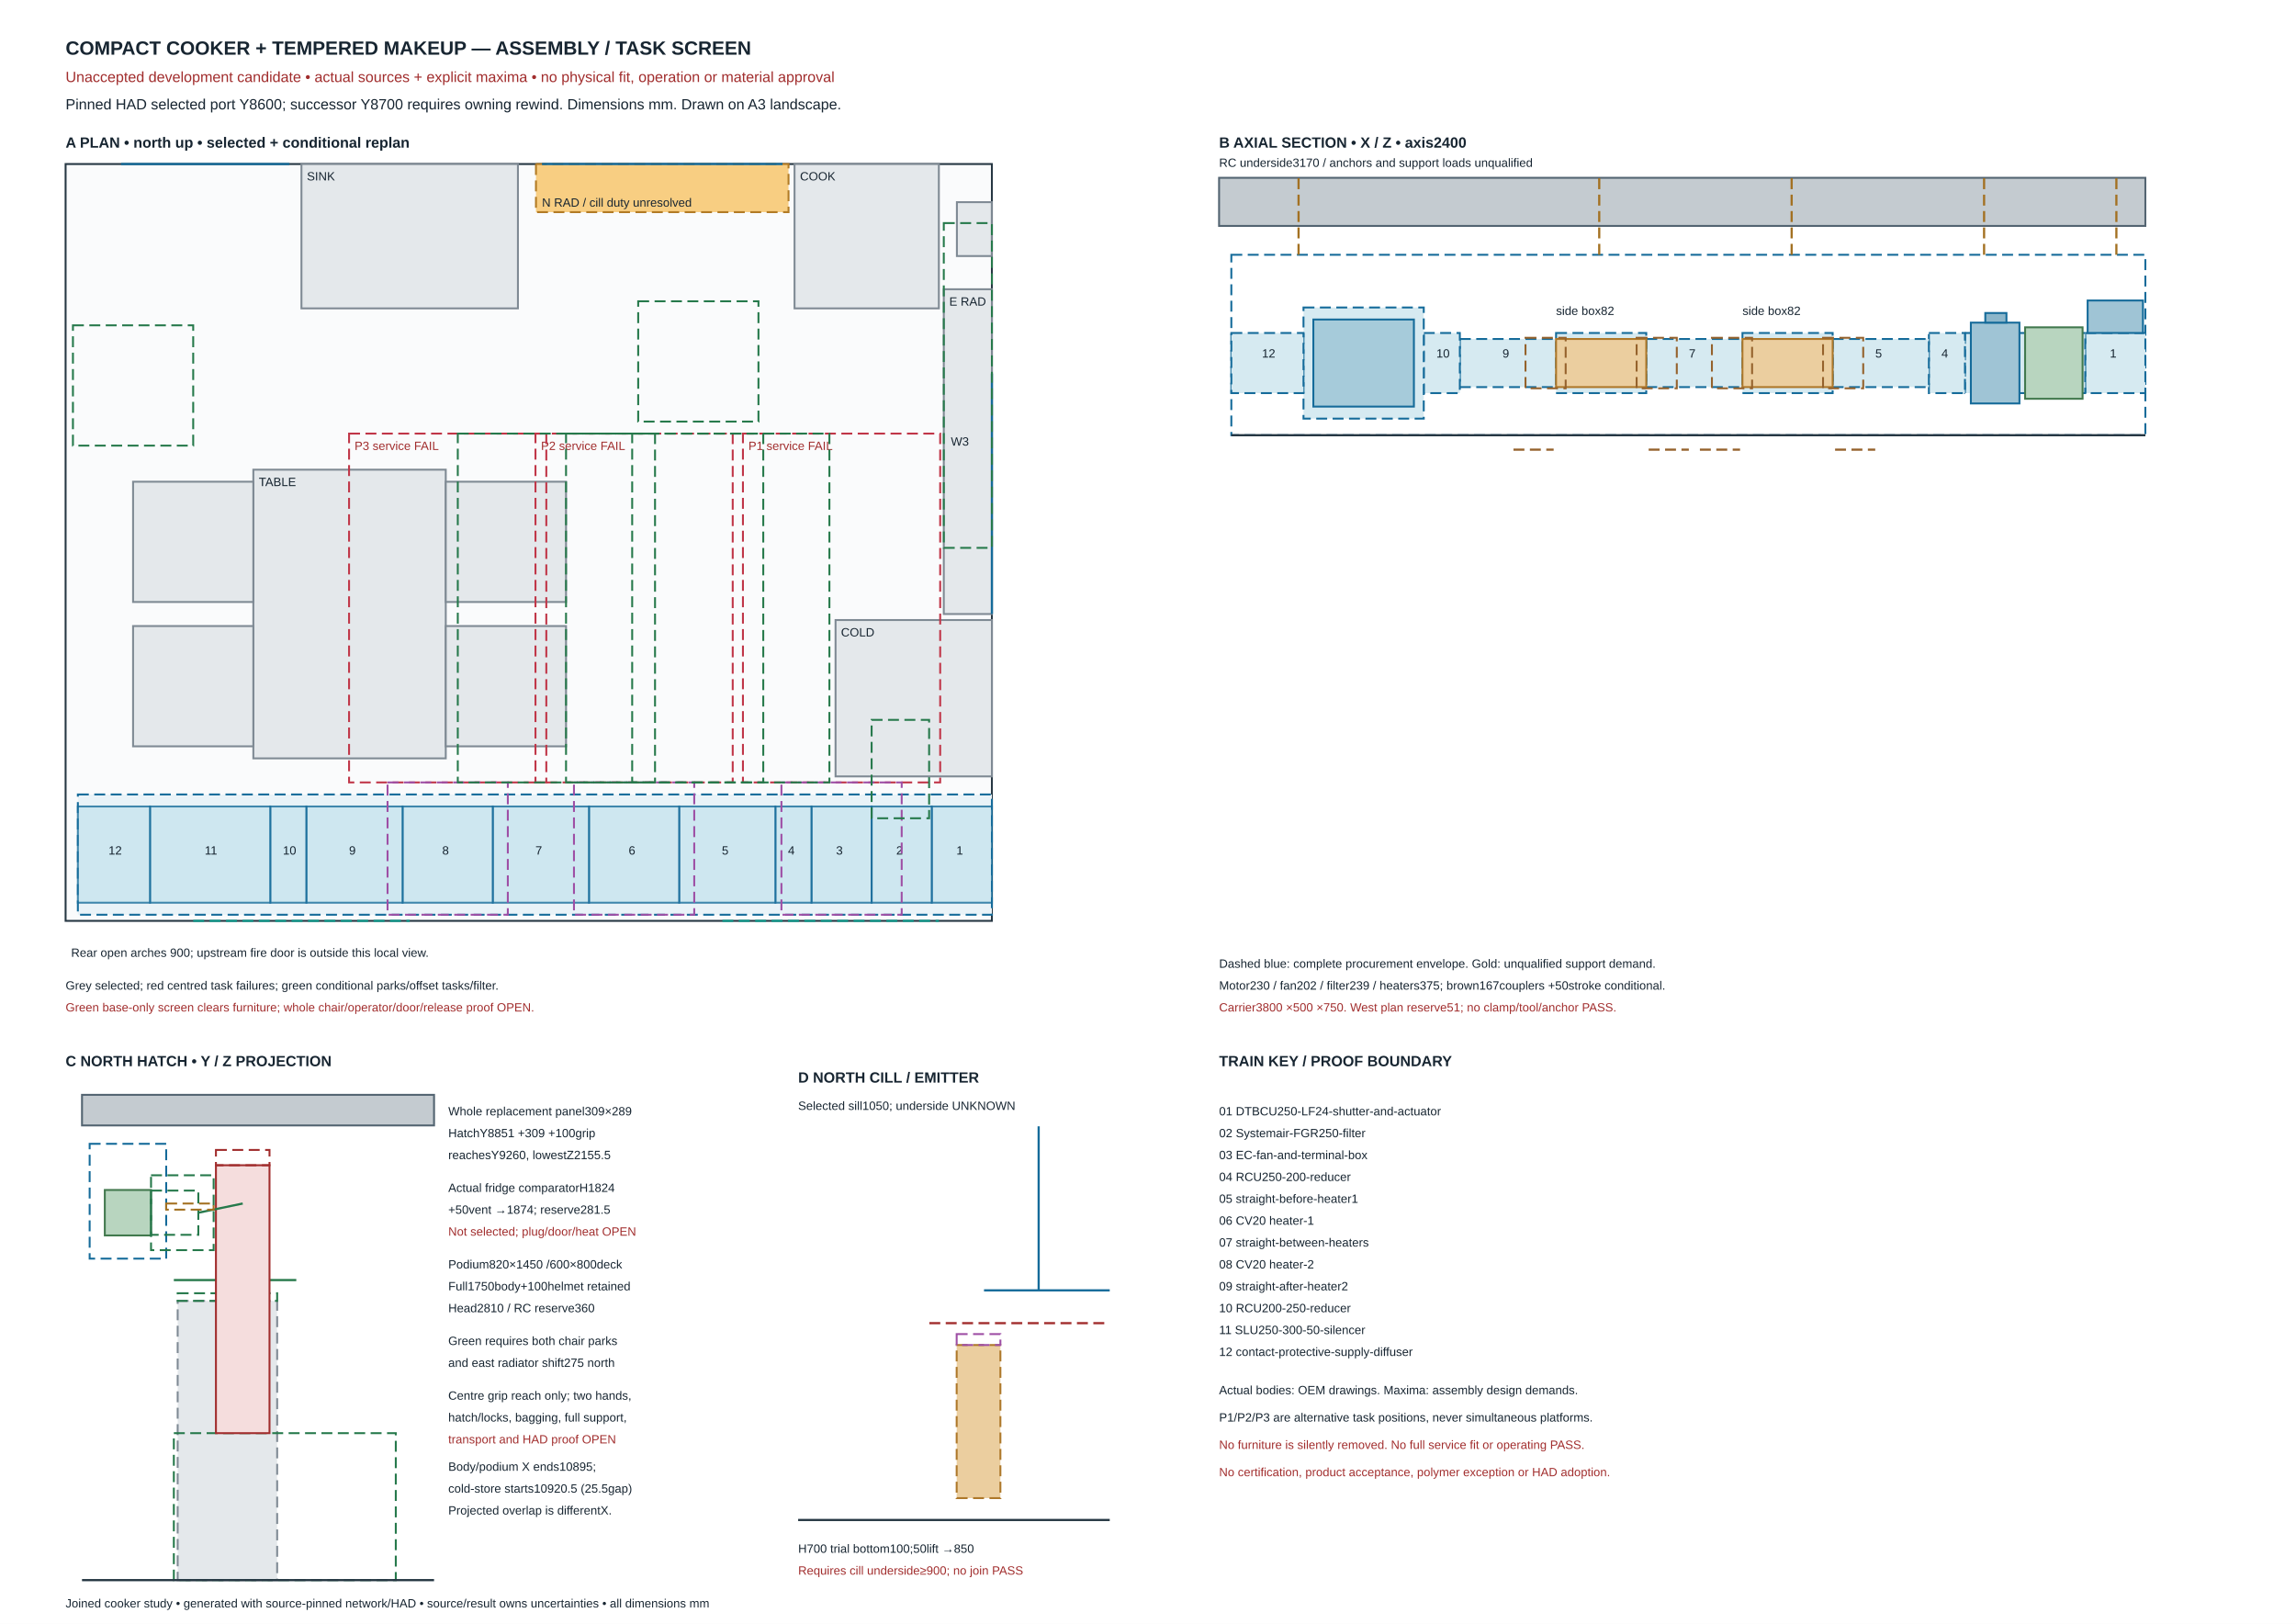
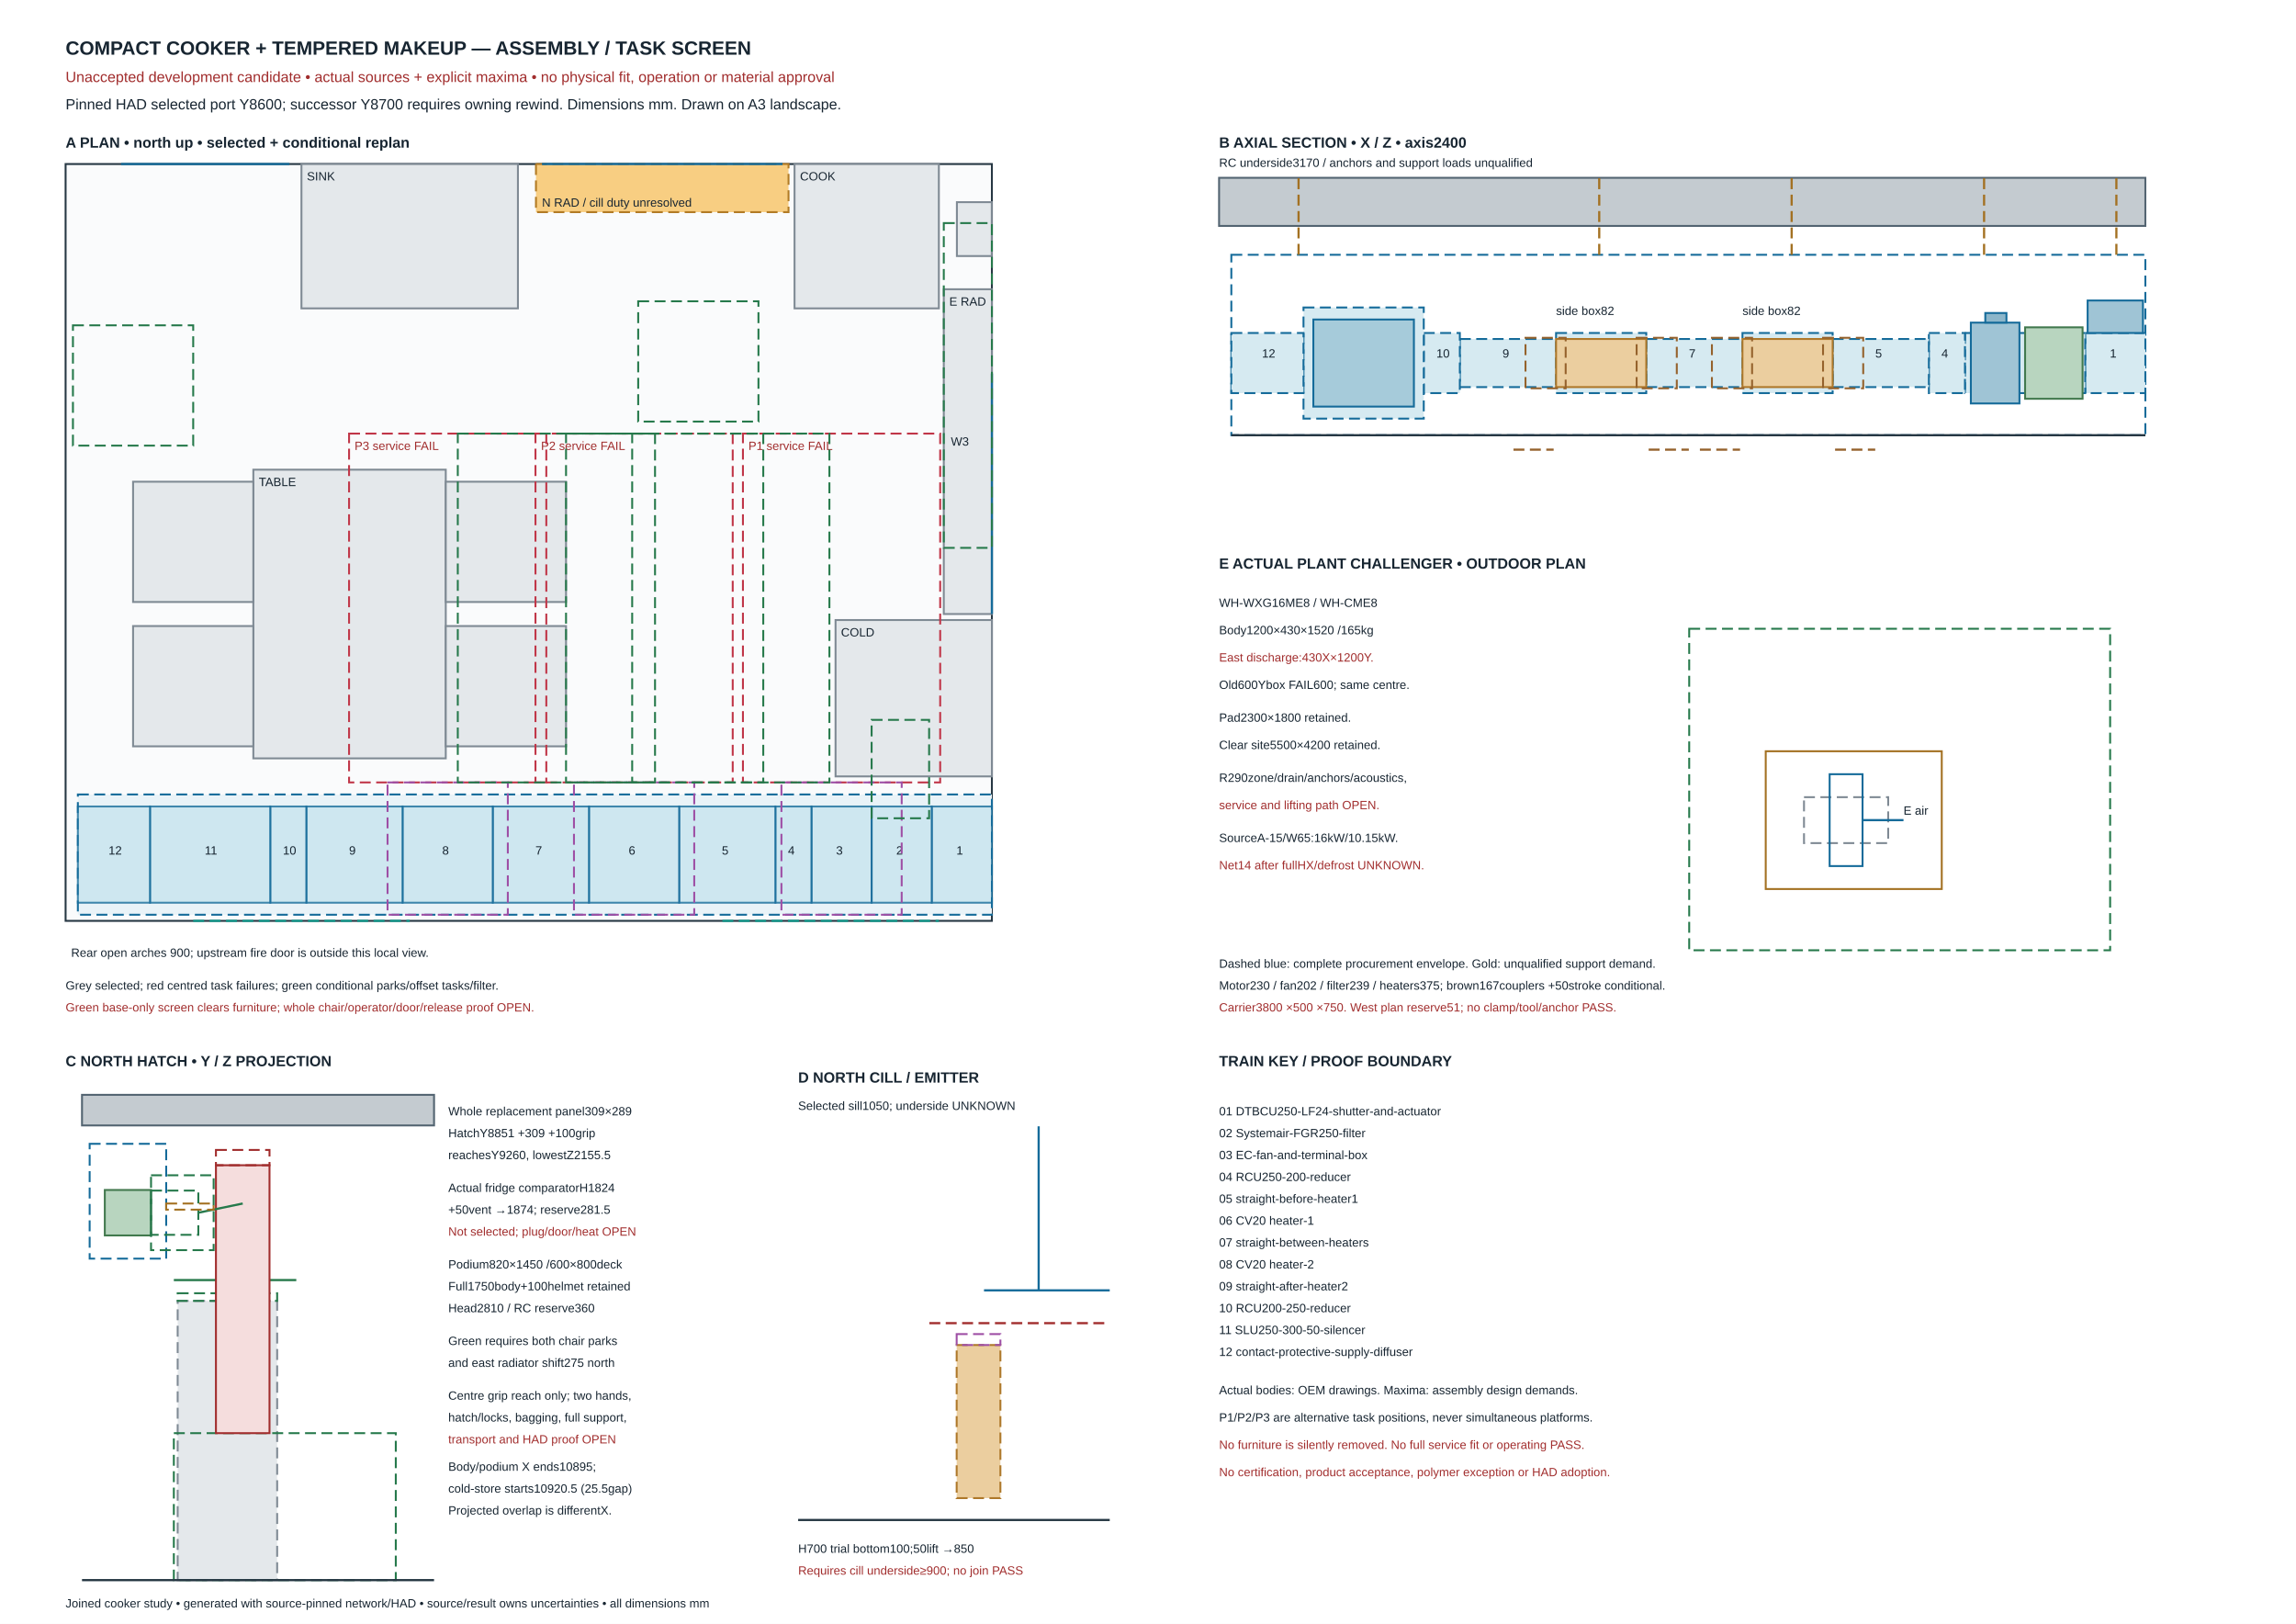
<svg xmlns="http://www.w3.org/2000/svg" width="420mm" height="297mm" viewBox="0 0 420 297">
  <rect width="420" height="297" fill="white" />
  <style>text{font-family:Arial,sans-serif;fill:#172531} .b{font-weight:bold}.s{font-size:2.7px}.xs{font-size:2.2px}.n{font-size:3.5px}.dash{stroke-dasharray:2 1}</style>
  <text x="12.000" y="10.000" class="n b">COMPACT COOKER + TEMPERED MAKEUP — ASSEMBLY / TASK SCREEN</text>
  <text x="12.000" y="15.000" class="s" style="fill:#a12d2d">Unaccepted development candidate • actual sources + explicit maxima • no physical fit, operation or material approval</text>
  <text x="12.000" y="20.000" class="s">Pinned HAD selected port Y8600; successor Y8700 requires owning rewind. Dimensions mm. Drawn on A3 landscape.</text>
  <text x="12.000" y="27.000" class="s b">A  PLAN • north up • selected + conditional replan</text>
  <rect x="12.000" y="30.000" width="169.444" height="138.424" fill="#fafbfc" stroke="#263743" stroke-width="0.35" opacity="1" />
  <rect x="46.342" y="85.902" width="35.200" height="52.800" fill="#e4e8eb" stroke="#7f8a94" stroke-width="0.35" opacity="1" />
  <text x="47.342" y="88.902" class="xs">TABLE</text>
  <rect x="24.342" y="114.502" width="22.000" height="22.000" fill="#e4e8eb" stroke="#7f8a94" stroke-width="0.35" opacity="1" />
  <rect x="24.342" y="88.102" width="22.000" height="22.000" fill="#e4e8eb" stroke="#7f8a94" stroke-width="0.35" opacity="1" />
  <rect x="81.542" y="114.502" width="22.000" height="22.000" fill="#e4e8eb" stroke="#7f8a94" stroke-width="0.35" opacity="1" />
  <rect x="81.542" y="88.102" width="22.000" height="22.000" fill="#e4e8eb" stroke="#7f8a94" stroke-width="0.35" opacity="1" />
  <rect x="55.142" y="30.000" width="39.600" height="26.400" fill="#e4e8eb" stroke="#7f8a94" stroke-width="0.35" opacity="1" />
  <text x="56.142" y="33.000" class="xs">SINK</text>
  <rect x="145.342" y="30.000" width="26.400" height="26.400" fill="#e4e8eb" stroke="#7f8a94" stroke-width="0.35" opacity="1" />
  <text x="146.342" y="33.000" class="xs">COOK</text>
  <rect x="152.844" y="113.402" width="28.600" height="28.600" fill="#e4e8eb" stroke="#7f8a94" stroke-width="0.35" opacity="1" />
  <text x="153.844" y="116.402" class="xs">COLD</text>
  <rect x="175.042" y="36.974" width="6.380" height="9.856" fill="#e4e8eb" stroke="#7f8a94" stroke-width="0.35" opacity="1" />
  <rect x="172.644" y="52.902" width="8.800" height="59.400" fill="#e4e8eb" stroke="#7f8a94" stroke-width="0.35" opacity="1" />
  <text x="173.644" y="55.902" class="xs">E RAD</text>
  <rect x="98.042" y="30.000" width="46.200" height="8.800" fill="#f8ce82" stroke="#b27b25" stroke-width="0.35" opacity="1" class="dash" />
  <text x="99.142" y="37.800" class="xs">N RAD / cill duty unresolved</text>
  <path d="M22.142,30.000 L52.942,30.000" stroke="#156b9a" stroke-width="0.4" fill="none" />
  <path d="M99.142,30.000 L143.142,30.000" stroke="#156b9a" stroke-width="0.4" fill="none" />
  <path d="M181.444,112.302 L181.444,68.302" stroke="#156b9a" stroke-width="0.4" fill="none" />
  <text x="173.942" y="81.502" class="xs">W3</text>
  <path d="M35.342,168.424 L74.942,168.424" stroke="#13998c" stroke-width="0.4" fill="none" class="dash" />
  <path d="M132.142,168.424 L171.742,168.424" stroke="#13998c" stroke-width="0.4" fill="none" class="dash" />
  <text x="13.000" y="175.000" class="xs">Rear open arches 900; upstream fire door is outside this local view.</text>
  <rect x="14.244" y="145.302" width="167.200" height="22.000" fill="#e9f3f8" stroke="#156b9a" stroke-width="0.35" opacity="1" class="dash" />
  <rect x="170.444" y="147.502" width="11.000" height="17.600" fill="#c7e4ed" stroke="#156b9a" stroke-width="0.35" opacity="0.8" />
  <text x="174.944" y="156.302" class="xs">1</text>
  <rect x="159.444" y="147.502" width="11.000" height="17.600" fill="#c7e4ed" stroke="#156b9a" stroke-width="0.35" opacity="0.8" />
  <text x="163.944" y="156.302" class="xs">2</text>
  <rect x="148.444" y="147.502" width="11.000" height="17.600" fill="#c7e4ed" stroke="#156b9a" stroke-width="0.35" opacity="0.8" />
  <text x="152.944" y="156.302" class="xs">3</text>
  <rect x="141.844" y="147.502" width="6.600" height="17.600" fill="#c7e4ed" stroke="#156b9a" stroke-width="0.35" opacity="0.8" />
  <text x="144.144" y="156.302" class="xs">4</text>
  <rect x="124.244" y="147.502" width="17.600" height="17.600" fill="#c7e4ed" stroke="#156b9a" stroke-width="0.35" opacity="0.8" />
  <text x="132.044" y="156.302" class="xs">5</text>
  <rect x="107.744" y="147.502" width="16.500" height="17.600" fill="#c7e4ed" stroke="#156b9a" stroke-width="0.35" opacity="0.8" />
  <text x="114.994" y="156.302" class="xs">6</text>
  <rect x="90.144" y="147.502" width="17.600" height="17.600" fill="#c7e4ed" stroke="#156b9a" stroke-width="0.35" opacity="0.8" />
  <text x="97.944" y="156.302" class="xs">7</text>
  <rect x="73.644" y="147.502" width="16.500" height="17.600" fill="#c7e4ed" stroke="#156b9a" stroke-width="0.35" opacity="0.8" />
  <text x="80.894" y="156.302" class="xs">8</text>
  <rect x="56.044" y="147.502" width="17.600" height="17.600" fill="#c7e4ed" stroke="#156b9a" stroke-width="0.35" opacity="0.8" />
  <text x="63.844" y="156.302" class="xs">9</text>
  <rect x="49.444" y="147.502" width="6.600" height="17.600" fill="#c7e4ed" stroke="#156b9a" stroke-width="0.35" opacity="0.8" />
  <text x="51.744" y="156.302" class="xs">10</text>
  <rect x="27.444" y="147.502" width="22.000" height="17.600" fill="#c7e4ed" stroke="#156b9a" stroke-width="0.35" opacity="0.8" />
  <text x="37.444" y="156.302" class="xs">11</text>
  <rect x="14.244" y="147.502" width="13.200" height="17.600" fill="#c7e4ed" stroke="#156b9a" stroke-width="0.35" opacity="0.8" />
  <text x="19.844" y="156.302" class="xs">12</text>
  <rect x="135.904" y="79.302" width="36.080" height="63.800" fill="none" stroke="#c03648" stroke-width="0.35" opacity="1" class="dash" />
  <text x="136.904" y="82.302" class="xs" style="fill:#a12d2d">P1 service FAIL</text>
  <rect x="97.954" y="79.302" width="36.080" height="63.800" fill="none" stroke="#c03648" stroke-width="0.35" opacity="1" class="dash" />
  <text x="98.954" y="82.302" class="xs" style="fill:#a12d2d">P2 service FAIL</text>
  <rect x="63.854" y="79.302" width="36.080" height="63.800" fill="none" stroke="#c03648" stroke-width="0.35" opacity="1" class="dash" />
  <text x="64.854" y="82.302" class="xs" style="fill:#a12d2d">P3 service FAIL</text>
  <rect x="142.944" y="143.102" width="22.000" height="24.200" fill="none" stroke="#9e4fa5" stroke-width="0.35" opacity="1" class="dash" />
  <rect x="104.994" y="143.102" width="22.000" height="24.200" fill="none" stroke="#9e4fa5" stroke-width="0.35" opacity="1" class="dash" />
  <rect x="70.894" y="143.102" width="22.000" height="24.200" fill="none" stroke="#9e4fa5" stroke-width="0.35" opacity="1" class="dash" />
  <rect x="83.742" y="79.302" width="36.080" height="63.800" fill="none" stroke="#26794b" stroke-width="0.35" opacity="1" class="dash" />
  <rect x="103.542" y="79.302" width="36.080" height="63.800" fill="none" stroke="#26794b" stroke-width="0.35" opacity="1" class="dash" />
  <rect x="115.642" y="79.302" width="36.080" height="63.800" fill="none" stroke="#26794b" stroke-width="0.35" opacity="1" class="dash" />
  <rect x="13.342" y="59.502" width="22.000" height="22.000" fill="none" stroke="#26794b" stroke-width="0.35" opacity="1" class="dash" />
  <rect x="116.742" y="55.102" width="22.000" height="22.000" fill="none" stroke="#26794b" stroke-width="0.35" opacity="1" class="dash" />
  <rect x="172.644" y="40.802" width="8.800" height="59.400" fill="none" stroke="#26794b" stroke-width="0.35" opacity="1" class="dash" />
  <rect x="159.444" y="131.662" width="10.516" height="17.996" fill="none" stroke="#26794b" stroke-width="0.35" opacity="1" class="dash" />
  <text x="12.000" y="181.000" class="xs">Grey selected; red centred task failures; green conditional parks/offset tasks/filter.</text>
  <text x="12.000" y="185.000" class="xs" style="fill:#a12d2d">Green base-only screen clears furniture; whole chair/operator/door/release proof OPEN.</text>
  <text x="223.000" y="27.000" class="s b">B  AXIAL SECTION • X / Z • axis2400</text>
  <rect x="223.000" y="32.520" width="169.444" height="8.800" fill="#c4cbd0" stroke="#536471" stroke-width="0.35" opacity="1" />
  <text x="223.000" y="30.520" class="xs">RC underside3170 / anchors and support loads unqualified</text>
  <rect x="225.244" y="46.600" width="167.200" height="33.000" fill="none" stroke="#156b9a" stroke-width="0.35" opacity="1" class="dash" />
  <rect x="381.444" y="60.900" width="11.000" height="11.000" fill="#d6eaf1" stroke="#156b9a" stroke-width="0.35" opacity="1" class="dash" />
  <text x="385.944" y="65.400" class="xs">1</text>
  <rect x="370.444" y="60.900" width="11.000" height="11.000" fill="#d6eaf1" stroke="#156b9a" stroke-width="0.35" opacity="1" class="dash" />
  <text x="374.944" y="65.400" class="xs">2</text>
  <rect x="359.444" y="60.900" width="11.000" height="11.000" fill="#d6eaf1" stroke="#156b9a" stroke-width="0.35" opacity="1" class="dash" />
  <text x="363.944" y="65.400" class="xs">3</text>
  <rect x="352.844" y="60.900" width="6.600" height="11.000" fill="#d6eaf1" stroke="#156b9a" stroke-width="0.35" opacity="1" class="dash" />
  <text x="355.144" y="65.400" class="xs">4</text>
  <rect x="335.244" y="62.000" width="17.600" height="8.800" fill="#d6eaf1" stroke="#156b9a" stroke-width="0.35" opacity="1" class="dash" />
  <text x="343.044" y="65.400" class="xs">5</text>
  <rect x="318.744" y="60.900" width="16.500" height="11.000" fill="#d6eaf1" stroke="#156b9a" stroke-width="0.35" opacity="1" class="dash" />
  <text x="325.994" y="65.400" class="xs">6</text>
  <rect x="301.144" y="62.000" width="17.600" height="8.800" fill="#d6eaf1" stroke="#156b9a" stroke-width="0.35" opacity="1" class="dash" />
  <text x="308.944" y="65.400" class="xs">7</text>
  <rect x="284.644" y="60.900" width="16.500" height="11.000" fill="#d6eaf1" stroke="#156b9a" stroke-width="0.35" opacity="1" class="dash" />
  <text x="291.894" y="65.400" class="xs">8</text>
  <rect x="267.044" y="62.000" width="17.600" height="8.800" fill="#d6eaf1" stroke="#156b9a" stroke-width="0.35" opacity="1" class="dash" />
  <text x="274.844" y="65.400" class="xs">9</text>
  <rect x="260.444" y="60.900" width="6.600" height="11.000" fill="#d6eaf1" stroke="#156b9a" stroke-width="0.35" opacity="1" class="dash" />
  <text x="262.744" y="65.400" class="xs">10</text>
  <rect x="238.444" y="56.236" width="22.000" height="20.328" fill="#d6eaf1" stroke="#156b9a" stroke-width="0.35" opacity="1" class="dash" />
  <text x="248.444" y="65.400" class="xs">11</text>
  <rect x="225.244" y="60.900" width="13.200" height="11.000" fill="#d6eaf1" stroke="#156b9a" stroke-width="0.35" opacity="1" class="dash" />
  <text x="230.844" y="65.400" class="xs">12</text>
  <rect x="381.884" y="54.960" width="10.120" height="5.940" fill="#9fc4d5" stroke="#156b9a" stroke-width="0.35" opacity="1" />
  <rect x="360.522" y="59.008" width="8.888" height="14.784" fill="#9fc4d5" stroke="#156b9a" stroke-width="0.35" opacity="1" />
  <rect x="363.162" y="57.248" width="3.872" height="1.760" fill="#8cb6ca" stroke="#156b9a" stroke-width="0.35" opacity="1" />
  <rect x="370.444" y="59.866" width="10.516" height="13.068" fill="#b8d5bf" stroke="#42794e" stroke-width="0.35" opacity="1" />
  <rect x="318.744" y="62.000" width="16.500" height="8.800" fill="#ebce9f" stroke="#ae782a" stroke-width="0.35" opacity="1" />
  <text x="318.744" y="57.600" class="xs">side box82</text>
  <rect x="284.644" y="62.000" width="16.500" height="8.800" fill="#ebce9f" stroke="#ae782a" stroke-width="0.35" opacity="1" />
  <text x="284.644" y="57.600" class="xs">side box82</text>
  <rect x="240.248" y="58.436" width="18.392" height="15.928" fill="#a6cbda" stroke="#156b9a" stroke-width="0.35" opacity="1" />
  <rect x="313.156" y="61.780" width="7.348" height="9.240" fill="none" stroke="#95622c" stroke-width="0.35" opacity="1" class="dash" />
  <path d="M310.956,82.240 L318.304,82.240" stroke="#95622c" stroke-width="0.4" fill="none" class="dash" />
  <rect x="333.484" y="61.780" width="7.348" height="9.240" fill="none" stroke="#95622c" stroke-width="0.35" opacity="1" class="dash" />
  <path d="M335.684,82.240 L343.032,82.240" stroke="#95622c" stroke-width="0.4" fill="none" class="dash" />
  <rect x="279.056" y="61.780" width="7.348" height="9.240" fill="none" stroke="#95622c" stroke-width="0.35" opacity="1" class="dash" />
  <path d="M276.856,82.240 L284.204,82.240" stroke="#95622c" stroke-width="0.4" fill="none" class="dash" />
  <rect x="299.384" y="61.780" width="7.348" height="9.240" fill="none" stroke="#95622c" stroke-width="0.35" opacity="1" class="dash" />
  <path d="M301.584,82.240 L308.932,82.240" stroke="#95622c" stroke-width="0.4" fill="none" class="dash" />
  <path d="M237.542,46.600 L237.542,32.520" stroke="#a37122" stroke-width="0.4" fill="none" class="dash" />
  <path d="M292.542,46.600 L292.542,32.520" stroke="#a37122" stroke-width="0.4" fill="none" class="dash" />
  <path d="M327.742,46.600 L327.742,32.520" stroke="#a37122" stroke-width="0.4" fill="none" class="dash" />
  <path d="M362.942,46.600 L362.942,32.520" stroke="#a37122" stroke-width="0.4" fill="none" class="dash" />
  <path d="M387.142,46.600 L387.142,32.520" stroke="#a37122" stroke-width="0.4" fill="none" class="dash" />
  <path d="M225.244,79.600 L392.444,79.600" stroke="#263743" stroke-width="0.4" fill="none" />
  <text x="223.000" y="177.000" class="xs">Dashed blue: complete procurement envelope. Gold: unqualified support demand.</text>
  <text x="223.000" y="181.000" class="xs">Motor230 / fan202 / filter239 / heaters375; brown167couplers +50stroke conditional.</text>
  <text x="223.000" y="185.000" class="xs" style="fill:#a12d2d">Carrier3800 ×500 ×750. West plan reserve51; no clamp/tool/anchor PASS.</text>
+   <text x="223.000" y="104.000" class="s b">E  ACTUAL PLANT CHALLENGER • OUTDOOR PLAN</text>
+   <rect x="309.000" y="115.000" width="77.000" height="58.800" fill="none" stroke="#26794b" stroke-width="0.35" opacity="1" class="dash" />
+   <rect x="323.000" y="137.400" width="32.200" height="25.200" fill="none" stroke="#a37122" stroke-width="0.35" opacity="1" />
+   <rect x="330.000" y="145.800" width="15.400" height="8.400" fill="none" stroke="#7f8a94" stroke-width="0.35" opacity="1" class="dash" />
+   <rect x="334.690" y="141.600" width="6.020" height="16.800" fill="none" stroke="#156b9a" stroke-width="0.35" opacity="1" />
+   <path d="M340.710,150.000 L348.200,150.000" stroke="#156b9a" stroke-width="0.4" fill="none" />
+   <text x="348.200" y="149.000" class="xs">E air</text>
+   <text x="223.000" y="111.000" class="xs">WH-WXG16ME8 / WH-CME8</text>
+   <text x="223.000" y="116.000" class="xs">Body1200×430×1520 /165kg</text>
+   <text x="223.000" y="121.000" class="xs" style="fill:#a12d2d">East discharge:430X×1200Y.</text>
+   <text x="223.000" y="126.000" class="xs">Old600Ybox FAIL600; same centre.</text>
+   <text x="223.000" y="132.000" class="xs">Pad2300×1800 retained.</text>
+   <text x="223.000" y="137.000" class="xs">Clear site5500×4200 retained.</text>
+   <text x="223.000" y="143.000" class="xs">R290zone/drain/anchors/acoustics,</text>
+   <text x="223.000" y="148.000" class="xs" style="fill:#a12d2d">service and lifting path OPEN.</text>
+   <text x="223.000" y="154.000" class="xs">SourceA-15/W65:16kW/10.15kW.</text>
+   <text x="223.000" y="159.000" class="xs" style="fill:#a12d2d">Net14 after fullHX/defrost UNKNOWN.</text>
  <text x="12.000" y="195.000" class="s b">C  NORTH HATCH • Y / Z PROJECTION</text>
  <rect x="15.000" y="200.240" width="64.400" height="5.600" fill="#c4cbd0" stroke="#536471" stroke-width="0.35" opacity="1" />
  <rect x="16.400" y="209.200" width="14.000" height="21.000" fill="none" stroke="#156b9a" stroke-width="0.35" opacity="1" class="dash" />
  <rect x="19.172" y="217.642" width="8.456" height="8.316" fill="#b8d5bf" stroke="#42794e" stroke-width="0.35" opacity="1" />
  <rect x="27.628" y="217.754" width="8.652" height="8.092" fill="none" stroke="#26794b" stroke-width="0.35" opacity="1" class="dash" />
  <rect x="27.628" y="214.954" width="11.452" height="13.692" fill="none" stroke="#26794b" stroke-width="0.35" opacity="1" class="dash" />
  <rect x="32.500" y="237.928" width="18.200" height="51.072" fill="#e4e8eb" stroke="#7f8a94" stroke-width="0.35" opacity="1" class="dash" />
  <rect x="32.500" y="236.528" width="18.200" height="1.400" fill="none" stroke="#26794b" stroke-width="0.35" opacity="1" class="dash" />
  <rect x="31.800" y="262.120" width="40.600" height="26.880" fill="none" stroke="#26794b" stroke-width="0.35" opacity="1" class="dash" />
  <path d="M31.800,234.120 L54.200,234.120" stroke="#26794b" stroke-width="0.4" fill="none" />
  <rect x="39.500" y="213.120" width="9.800" height="49.000" fill="#f5dddd" stroke="#a12d2d" stroke-width="0.35" opacity="1" />
  <rect x="39.500" y="210.320" width="9.800" height="2.800" fill="none" stroke="#a12d2d" stroke-width="0.35" opacity="1" class="dash" />
  <path d="M44.400,220.120 L36.280,221.800" stroke="#26794b" stroke-width="0.4" fill="none" />
  <rect x="30.400" y="220.120" width="8.680" height="1.120" fill="none" stroke="#a37122" stroke-width="0.35" opacity="1" class="dash" />
  <path d="M15.000,289.000 L79.400,289.000" stroke="#263743" stroke-width="0.4" fill="none" />
  <text x="82.000" y="204.000" class="xs">Whole replacement panel309×289</text>
  <text x="82.000" y="208.000" class="xs">HatchY8851 +309 +100grip</text>
  <text x="82.000" y="212.000" class="xs">reachesY9260, lowestZ2155.5</text>
  <text x="82.000" y="218.000" class="xs">Actual fridge comparatorH1824</text>
  <text x="82.000" y="222.000" class="xs">+50vent →1874; reserve281.5</text>
  <text x="82.000" y="226.000" class="xs" style="fill:#a12d2d">Not selected; plug/door/heat OPEN</text>
  <text x="82.000" y="232.000" class="xs">Podium820×1450 /600×800deck</text>
  <text x="82.000" y="236.000" class="xs">Full1750body+100helmet retained</text>
  <text x="82.000" y="240.000" class="xs">Head2810 / RC reserve360</text>
  <text x="82.000" y="246.000" class="xs">Green requires both chair parks</text>
  <text x="82.000" y="250.000" class="xs">and east radiator shift275 north</text>
  <text x="82.000" y="256.000" class="xs">Centre grip reach only; two hands,</text>
  <text x="82.000" y="260.000" class="xs">hatch/locks, bagging, full support,</text>
  <text x="82.000" y="264.000" class="xs" style="fill:#a12d2d">transport and HAD proof OPEN</text>
  <text x="82.000" y="269.000" class="xs">Body/podium X ends10895;</text>
  <text x="82.000" y="273.000" class="xs">cold-store starts10920.5 (25.5gap)</text>
  <text x="82.000" y="277.000" class="xs">Projected overlap is differentX.</text>
  <text x="223.000" y="195.000" class="s b">TRAIN KEY / PROOF BOUNDARY</text>
  <text x="223.000" y="204.000" class="xs">01 DTBCU250-LF24-shutter-and-actuator</text>
  <text x="223.000" y="208.000" class="xs">02 Systemair-FGR250-filter</text>
  <text x="223.000" y="212.000" class="xs">03 EC-fan-and-terminal-box</text>
  <text x="223.000" y="216.000" class="xs">04 RCU250-200-reducer</text>
  <text x="223.000" y="220.000" class="xs">05 straight-before-heater1</text>
  <text x="223.000" y="224.000" class="xs">06 CV20 heater-1</text>
  <text x="223.000" y="228.000" class="xs">07 straight-between-heaters</text>
  <text x="223.000" y="232.000" class="xs">08 CV20 heater-2</text>
  <text x="223.000" y="236.000" class="xs">09 straight-after-heater2</text>
  <text x="223.000" y="240.000" class="xs">10 RCU200-250-reducer</text>
  <text x="223.000" y="244.000" class="xs">11 SLU250-300-50-silencer</text>
  <text x="223.000" y="248.000" class="xs">12 contact-protective-supply-diffuser</text>
  <text x="223.000" y="255.000" class="xs">Actual bodies: OEM drawings. Maxima: assembly design demands.</text>
  <text x="223.000" y="260.000" class="xs">P1/P2/P3 are alternative task positions, never simultaneous platforms.</text>
  <text x="223.000" y="265.000" class="xs" style="fill:#a12d2d">No furniture is silently removed. No full service fit or operating PASS.</text>
  <text x="223.000" y="270.000" class="xs" style="fill:#a12d2d">No certification, product acceptance, polymer exception or HAD adoption.</text>
  <text x="146.000" y="198.000" class="s b">D  NORTH CILL / EMITTER</text>
  <text x="146.000" y="203.000" class="xs">Selected sill1050; underside UNKNOWN</text>
  <path d="M146.000,278.000 L203.000,278.000" stroke="#263743" stroke-width="0.4" fill="none" />
  <path d="M190.000,236.000 L190.000,206.000" stroke="#156b9a" stroke-width="0.4" fill="none" />
  <path d="M180.000,236.000 L203.000,236.000" stroke="#156b9a" stroke-width="0.4" fill="none" />
  <rect x="175.000" y="246.000" width="8.000" height="28.000" fill="#ebce9f" stroke="#ae782a" stroke-width="0.35" opacity="1" class="dash" />
  <rect x="175.000" y="244.000" width="8.000" height="2.000" fill="none" stroke="#9e4fa5" stroke-width="0.35" opacity="1" class="dash" />
  <path d="M170.000,242.000 L203.000,242.000" stroke="#a12d2d" stroke-width="0.4" fill="none" class="dash" />
  <text x="146.000" y="284.000" class="xs">H700 trial bottom100;50lift →850</text>
  <text x="146.000" y="288.000" class="xs" style="fill:#a12d2d">Requires cill underside≥900; no join PASS</text>
  <text x="12.000" y="294.000" class="xs">Joined cooker study • generated with source-pinned network/HAD • source/result owns uncertainties • all dimensions mm</text>
</svg>
